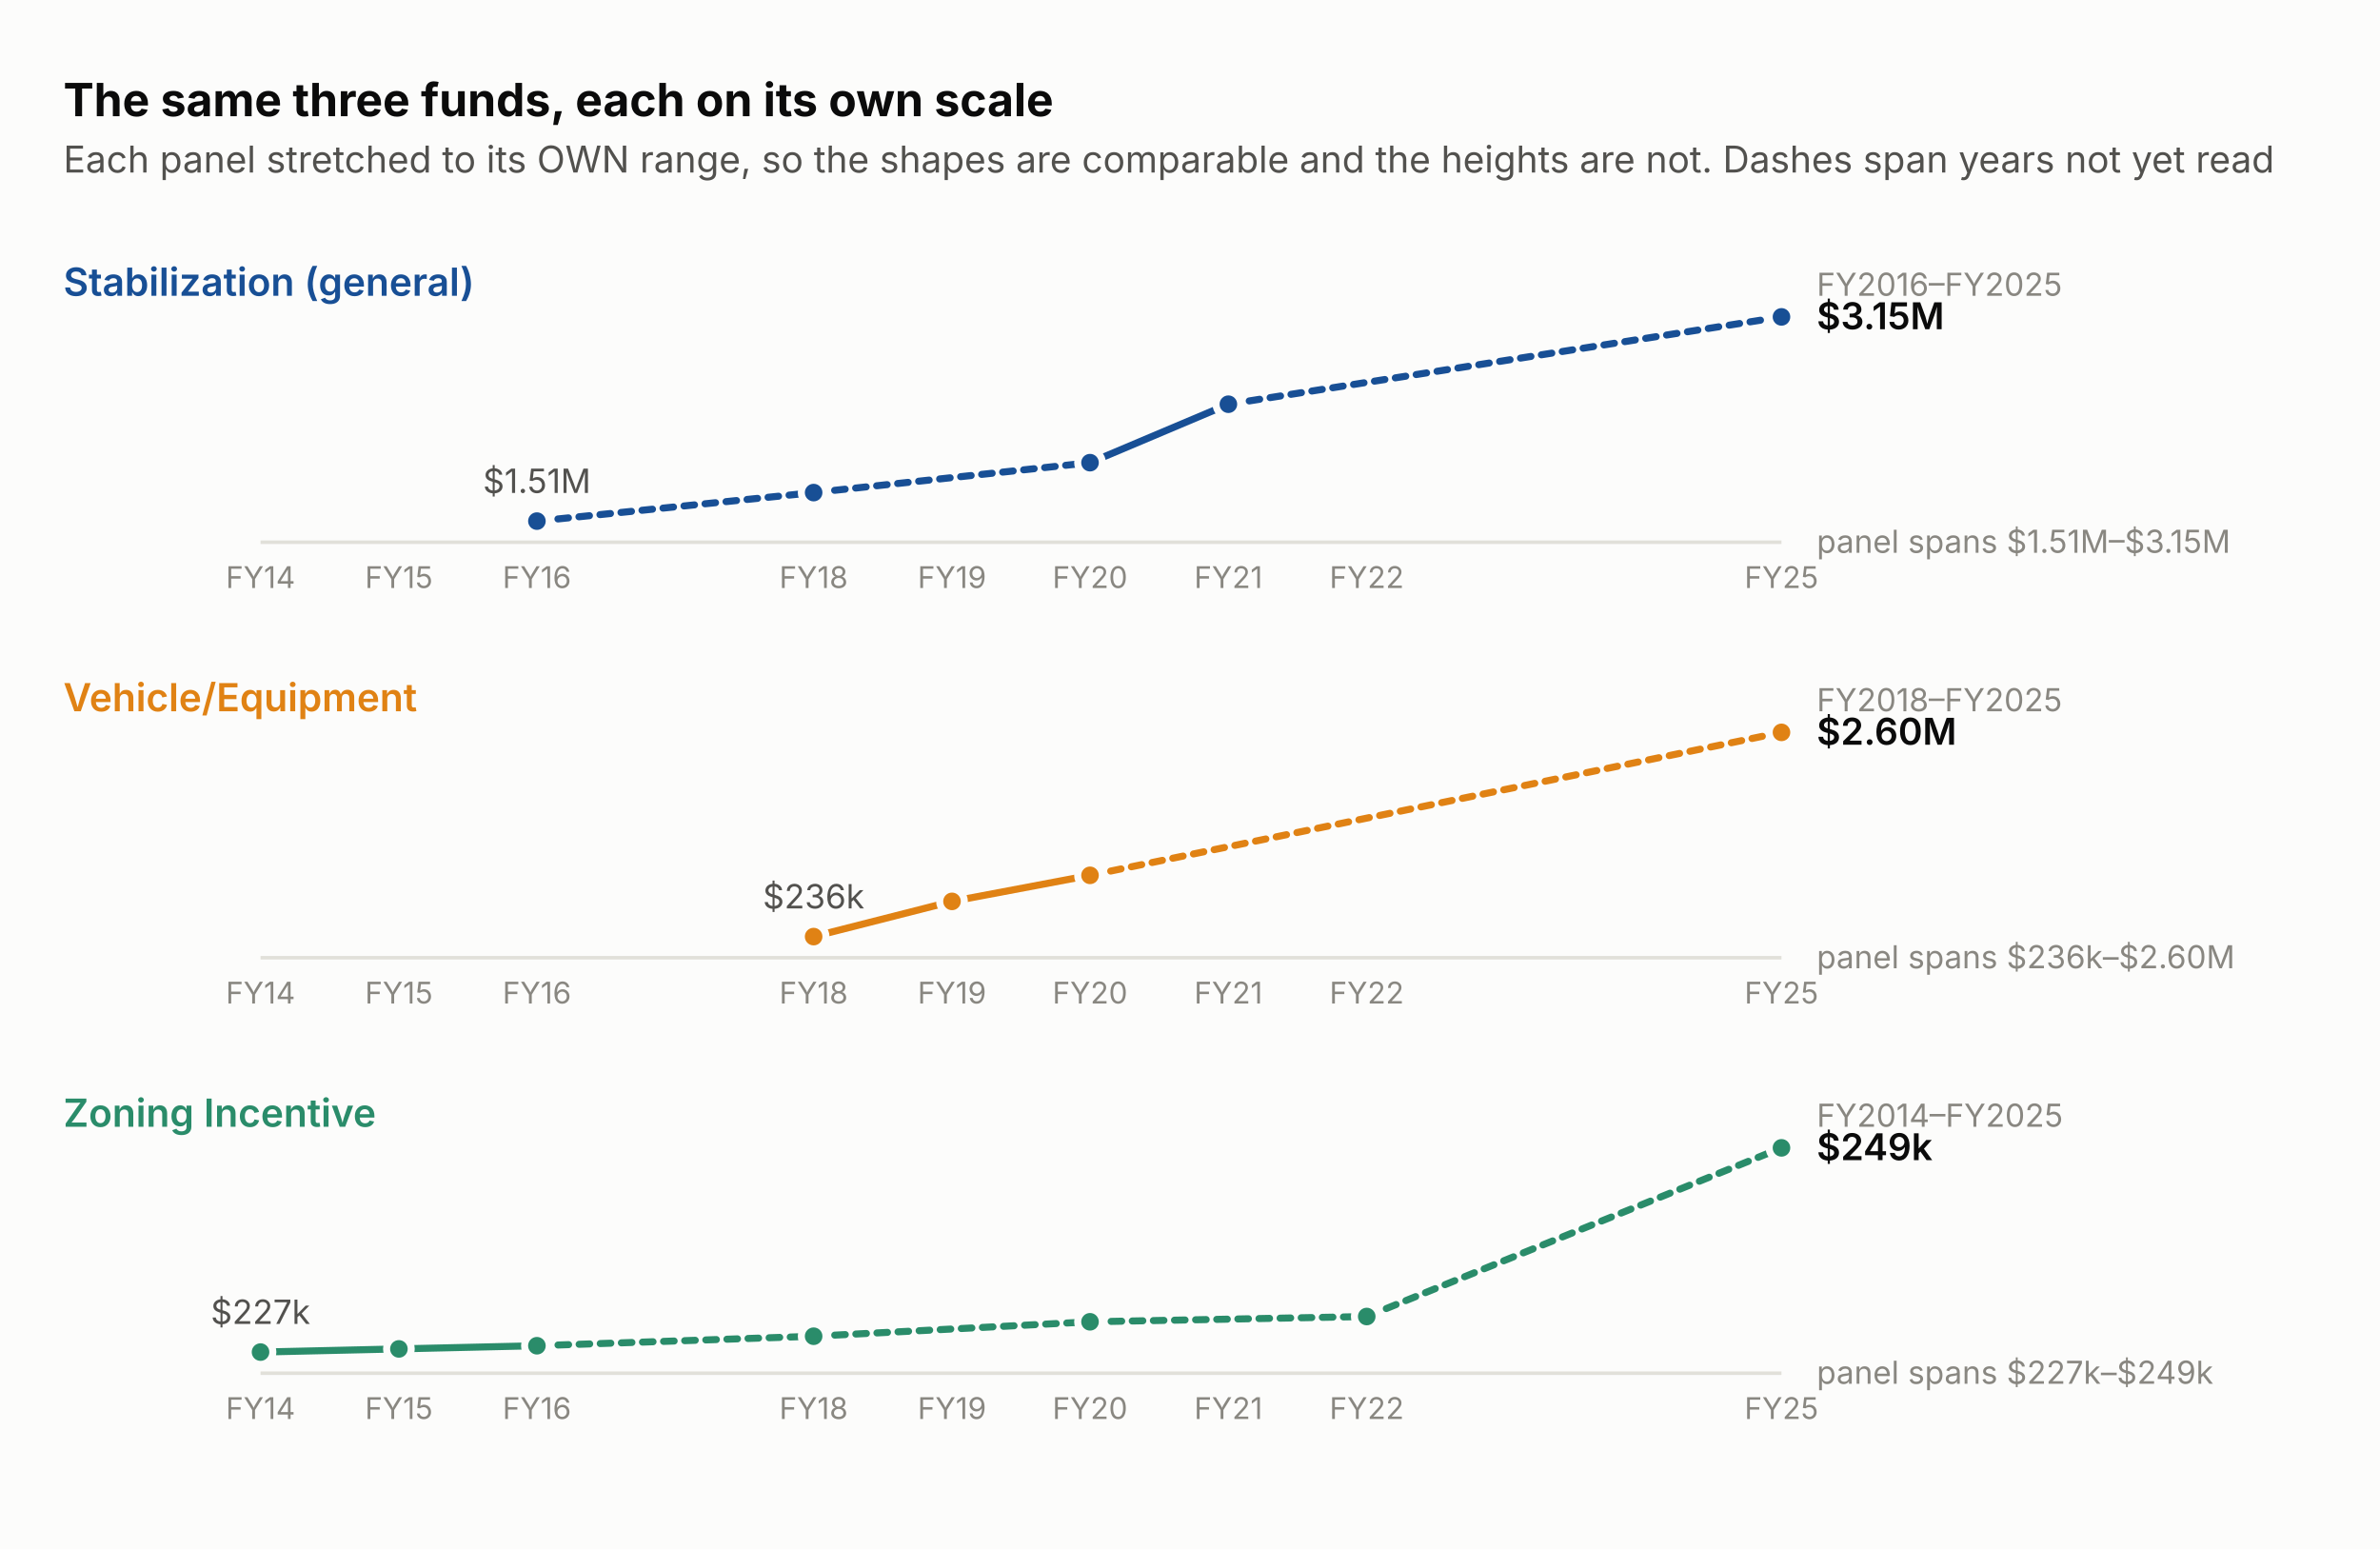
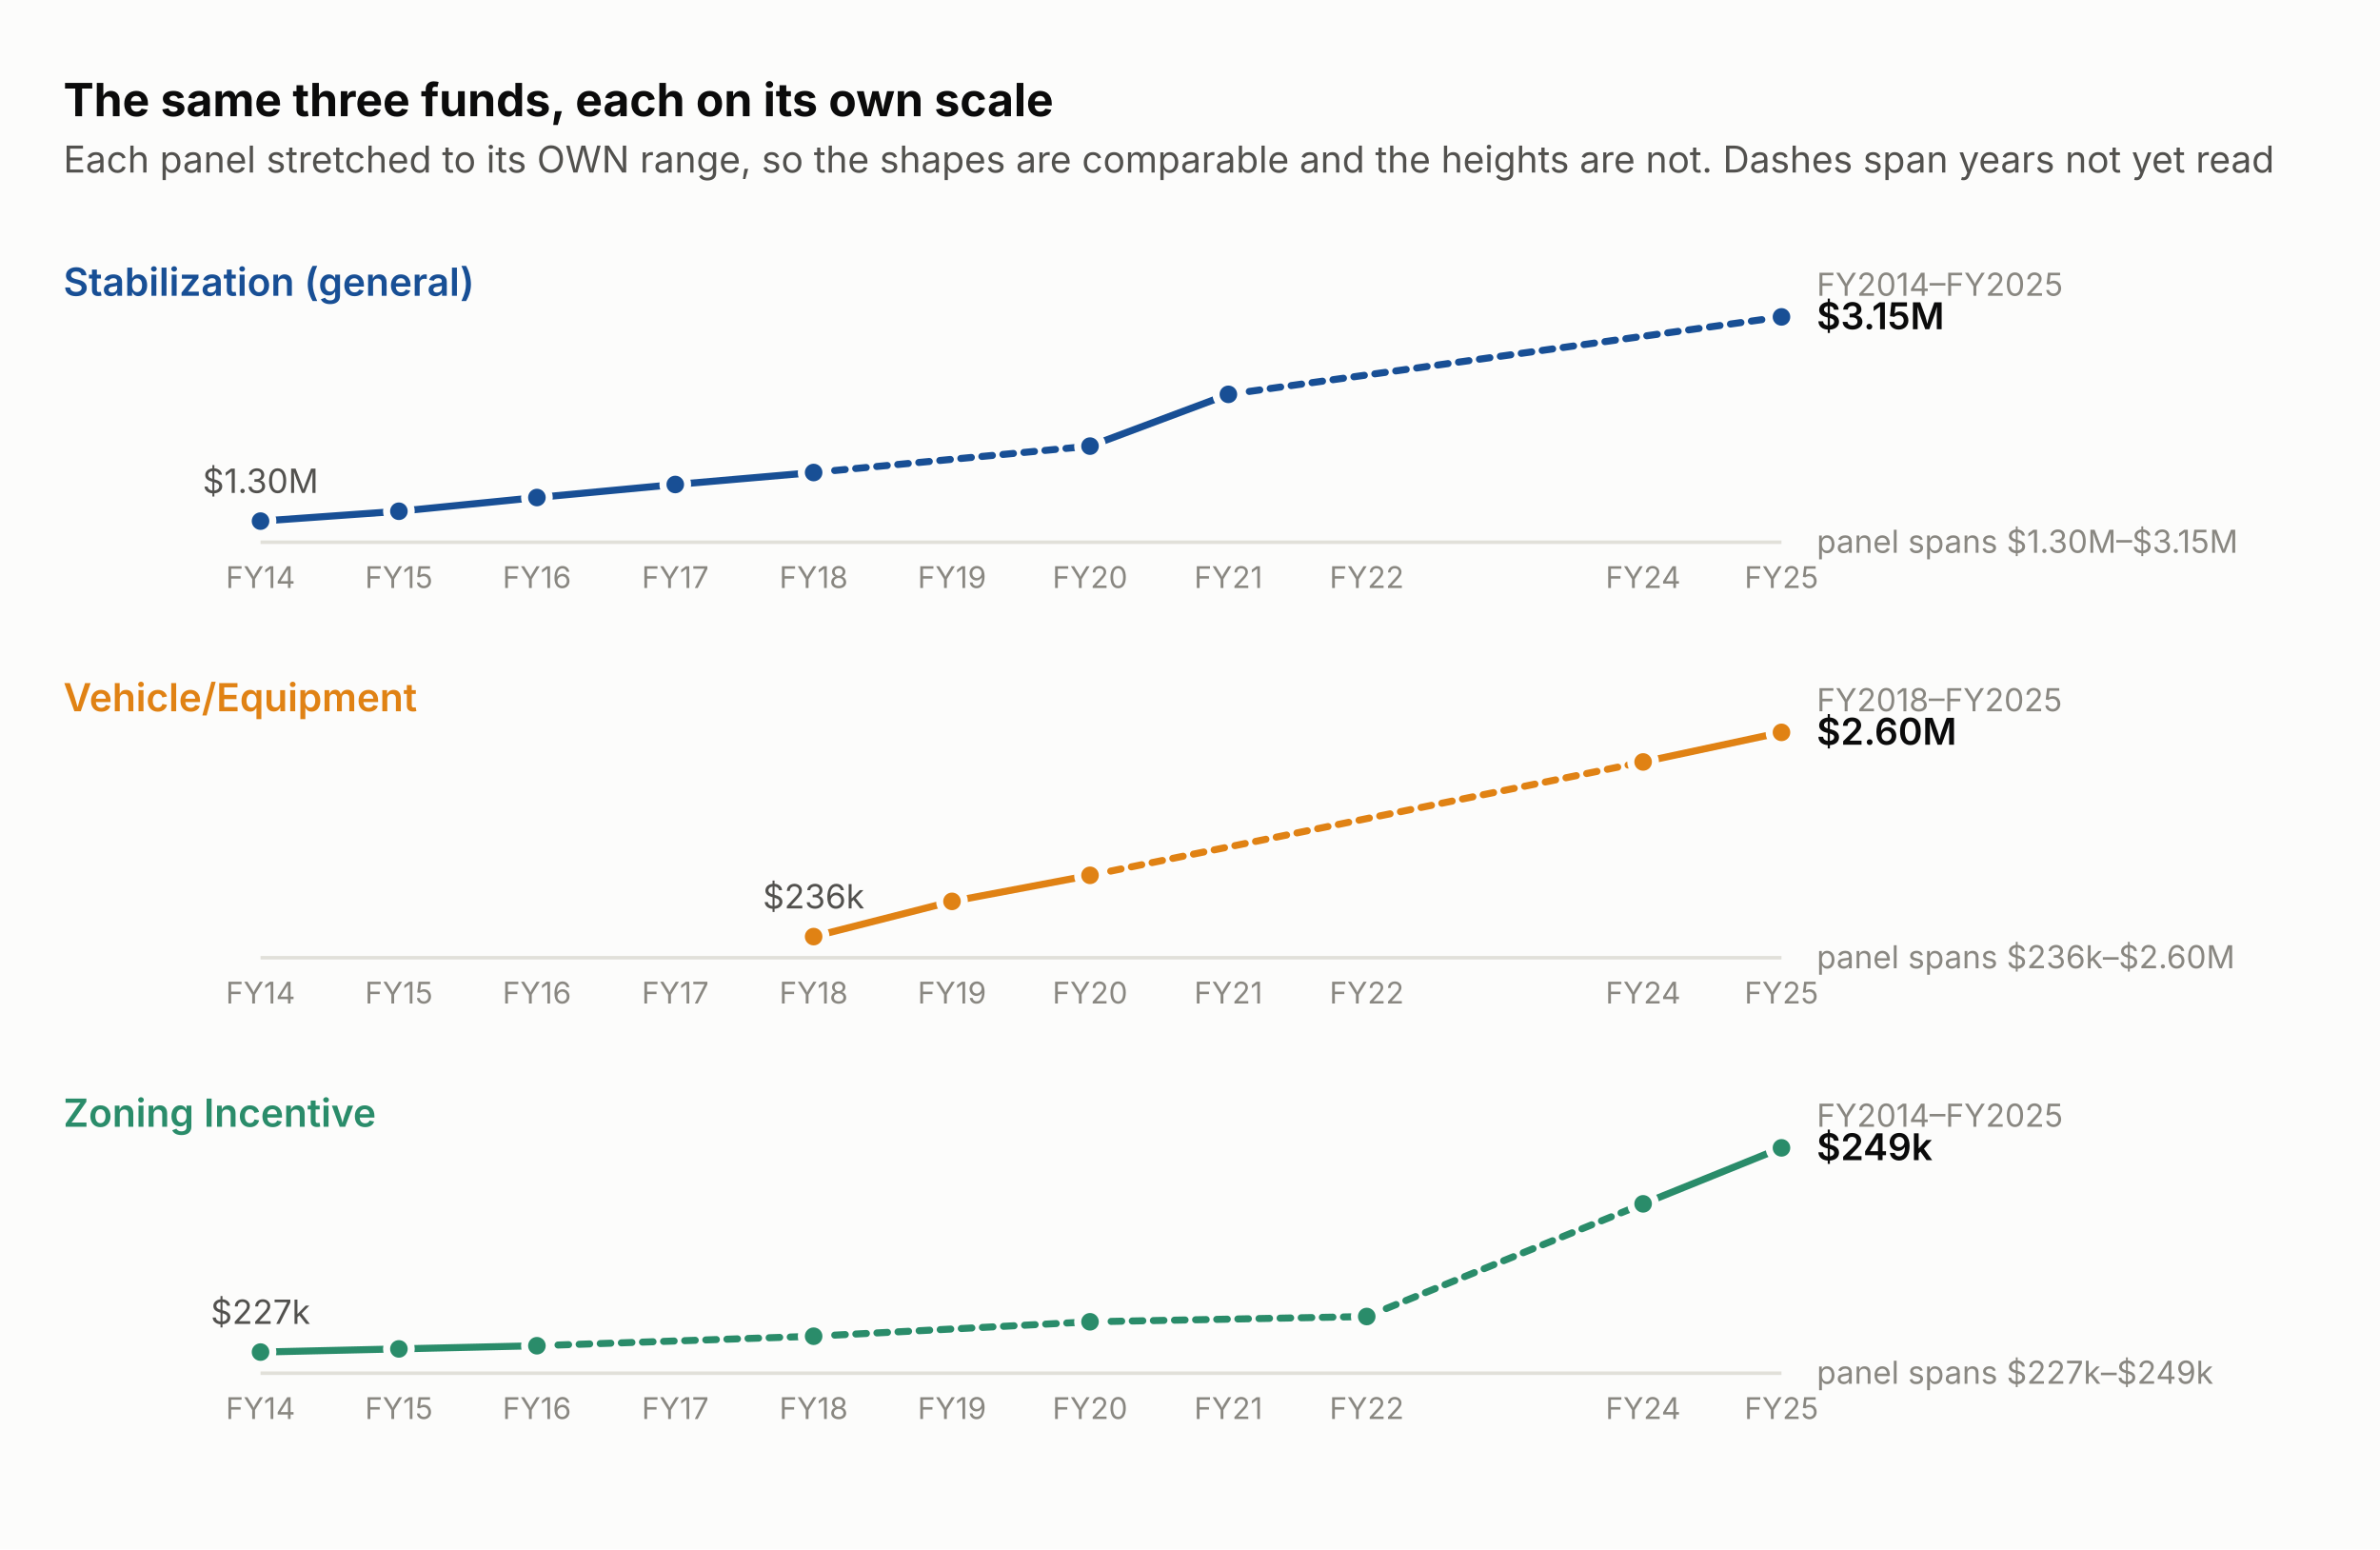
<svg xmlns="http://www.w3.org/2000/svg" viewBox="0 0 676 440" width="676" height="440" role="img" aria-label="The same three funds, each on its own scale. Each panel stretched to its OWN range, so the shapes are comparable and the heights are not. Dashes span years not yet read" font-family="system-ui, -apple-system, &quot;Segoe UI&quot;, sans-serif">
  <rect width="676" height="440" fill="#fcfcfb" />
  <g transform="translate(18,18)">
    <text x="0" y="15" font-size="13" font-weight="700" fill="#0b0b0b">The same three funds, each on its own scale</text>
    <text x="0" y="31" font-size="10.5" fill="#52514e">Each panel stretched to its OWN range, so the shapes are comparable and the heights are not. Dashes span years not yet read</text>
    <line x1="56" y1="136" x2="488" y2="136" stroke="#e1e0d9" stroke-width="1" />
    <text x="0" y="66" font-size="11" font-weight="600" fill="#184f95">Stabilization (general)</text>
-     <line x1="134.5" y1="130.0" x2="213.1" y2="121.9" stroke-width="2" stroke-linecap="round" stroke-dasharray="3 3" stroke="#184f95" />
-     <line x1="213.1" y1="121.9" x2="291.6" y2="113.4" stroke-width="2" stroke-linecap="round" stroke-dasharray="3 3" stroke="#184f95" />
-     <line x1="291.6" y1="113.4" x2="330.9" y2="96.8" stroke-width="2" stroke-linecap="round" stroke="#184f95" />
-     <line x1="330.9" y1="96.8" x2="488.0" y2="72.0" stroke-width="2" stroke-linecap="round" stroke-dasharray="3 3" stroke="#184f95" />
-     <circle cx="134.5" cy="130.0" r="3.5" fill="#184f95" stroke="#fcfcfb" stroke-width="2" />
-     <circle cx="213.1" cy="121.9" r="3.5" fill="#184f95" stroke="#fcfcfb" stroke-width="2" />
-     <circle cx="291.6" cy="113.4" r="3.5" fill="#184f95" stroke="#fcfcfb" stroke-width="2" />
-     <circle cx="330.9" cy="96.8" r="3.5" fill="#184f95" stroke="#fcfcfb" stroke-width="2" />
+     <line x1="56.0" y1="130.0" x2="95.3" y2="127.2" stroke-width="2" stroke-linecap="round" stroke="#184f95" />
+     <line x1="95.3" y1="127.2" x2="134.5" y2="123.3" stroke-width="2" stroke-linecap="round" stroke="#184f95" />
+     <line x1="134.5" y1="123.3" x2="173.8" y2="119.6" stroke-width="2" stroke-linecap="round" stroke="#184f95" />
+     <line x1="173.8" y1="119.6" x2="213.1" y2="116.2" stroke-width="2" stroke-linecap="round" stroke="#184f95" />
+     <line x1="213.1" y1="116.2" x2="291.6" y2="108.7" stroke-width="2" stroke-linecap="round" stroke-dasharray="3 3" stroke="#184f95" />
+     <line x1="291.6" y1="108.7" x2="330.9" y2="94.0" stroke-width="2" stroke-linecap="round" stroke="#184f95" />
+     <line x1="330.9" y1="94.0" x2="488.0" y2="72.0" stroke-width="2" stroke-linecap="round" stroke-dasharray="3 3" stroke="#184f95" />
+     <circle cx="56.0" cy="130.0" r="3.5" fill="#184f95" stroke="#fcfcfb" stroke-width="2" />
+     <circle cx="95.3" cy="127.2" r="3.5" fill="#184f95" stroke="#fcfcfb" stroke-width="2" />
+     <circle cx="134.5" cy="123.3" r="3.5" fill="#184f95" stroke="#fcfcfb" stroke-width="2" />
+     <circle cx="173.8" cy="119.6" r="3.5" fill="#184f95" stroke="#fcfcfb" stroke-width="2" />
+     <circle cx="213.1" cy="116.2" r="3.5" fill="#184f95" stroke="#fcfcfb" stroke-width="2" />
+     <circle cx="291.6" cy="108.7" r="3.5" fill="#184f95" stroke="#fcfcfb" stroke-width="2" />
+     <circle cx="330.9" cy="94.0" r="3.5" fill="#184f95" stroke="#fcfcfb" stroke-width="2" />
    <circle cx="488.0" cy="72.0" r="3.5" fill="#184f95" stroke="#fcfcfb" stroke-width="2" />
-     <text x="134.5" y="122.0" font-size="9.5" text-anchor="middle" fill="#52514e">$1.51M</text>
+     <text x="56.0" y="122.0" font-size="9.5" text-anchor="middle" fill="#52514e">$1.30M</text>
    <text x="498.0" y="75.5" font-size="10.5" font-weight="600" fill="#0b0b0b">$3.15M</text>
-     <text x="498" y="66" font-size="9" fill="#898781">FY2016–FY2025</text>
-     <text x="498" y="139" font-size="9" fill="#898781">panel spans $1.51M–$3.15M</text>
+     <text x="498" y="66" font-size="9" fill="#898781">FY2014–FY2025</text>
+     <text x="498" y="139" font-size="9" fill="#898781">panel spans $1.30M–$3.15M</text>
    <text x="56.0" y="149" font-size="8.5" text-anchor="middle" fill="#898781">FY14</text>
    <text x="95.3" y="149" font-size="8.5" text-anchor="middle" fill="#898781">FY15</text>
    <text x="134.5" y="149" font-size="8.5" text-anchor="middle" fill="#898781">FY16</text>
+     <text x="173.8" y="149" font-size="8.5" text-anchor="middle" fill="#898781">FY17</text>
    <text x="213.1" y="149" font-size="8.5" text-anchor="middle" fill="#898781">FY18</text>
    <text x="252.4" y="149" font-size="8.5" text-anchor="middle" fill="#898781">FY19</text>
    <text x="291.6" y="149" font-size="8.5" text-anchor="middle" fill="#898781">FY20</text>
    <text x="330.9" y="149" font-size="8.5" text-anchor="middle" fill="#898781">FY21</text>
    <text x="370.2" y="149" font-size="8.5" text-anchor="middle" fill="#898781">FY22</text>
+     <text x="448.7" y="149" font-size="8.5" text-anchor="middle" fill="#898781">FY24</text>
    <text x="488.0" y="149" font-size="8.5" text-anchor="middle" fill="#898781">FY25</text>
    <line x1="56" y1="254" x2="488" y2="254" stroke="#e1e0d9" stroke-width="1" />
    <text x="0" y="184" font-size="11" font-weight="600" fill="#e08214">Vehicle/Equipment</text>
    <line x1="213.1" y1="248.0" x2="252.4" y2="238.0" stroke-width="2" stroke-linecap="round" stroke="#e08214" />
    <line x1="252.4" y1="238.0" x2="291.6" y2="230.6" stroke-width="2" stroke-linecap="round" stroke="#e08214" />
-     <line x1="291.6" y1="230.6" x2="488.0" y2="190.0" stroke-width="2" stroke-linecap="round" stroke-dasharray="3 3" stroke="#e08214" />
+     <line x1="291.6" y1="230.6" x2="448.7" y2="198.4" stroke-width="2" stroke-linecap="round" stroke-dasharray="3 3" stroke="#e08214" />
+     <line x1="448.7" y1="198.4" x2="488.0" y2="190.0" stroke-width="2" stroke-linecap="round" stroke="#e08214" />
    <circle cx="213.1" cy="248.0" r="3.5" fill="#e08214" stroke="#fcfcfb" stroke-width="2" />
    <circle cx="252.4" cy="238.0" r="3.5" fill="#e08214" stroke="#fcfcfb" stroke-width="2" />
    <circle cx="291.6" cy="230.6" r="3.5" fill="#e08214" stroke="#fcfcfb" stroke-width="2" />
+     <circle cx="448.7" cy="198.4" r="3.5" fill="#e08214" stroke="#fcfcfb" stroke-width="2" />
    <circle cx="488.0" cy="190.0" r="3.5" fill="#e08214" stroke="#fcfcfb" stroke-width="2" />
    <text x="213.1" y="240.0" font-size="9.5" text-anchor="middle" fill="#52514e">$236k</text>
    <text x="498.0" y="193.5" font-size="10.5" font-weight="600" fill="#0b0b0b">$2.60M</text>
    <text x="498" y="184" font-size="9" fill="#898781">FY2018–FY2025</text>
    <text x="498" y="257" font-size="9" fill="#898781">panel spans $236k–$2.60M</text>
    <text x="56.0" y="267" font-size="8.5" text-anchor="middle" fill="#898781">FY14</text>
    <text x="95.3" y="267" font-size="8.5" text-anchor="middle" fill="#898781">FY15</text>
    <text x="134.5" y="267" font-size="8.5" text-anchor="middle" fill="#898781">FY16</text>
+     <text x="173.8" y="267" font-size="8.5" text-anchor="middle" fill="#898781">FY17</text>
    <text x="213.1" y="267" font-size="8.5" text-anchor="middle" fill="#898781">FY18</text>
    <text x="252.4" y="267" font-size="8.5" text-anchor="middle" fill="#898781">FY19</text>
    <text x="291.6" y="267" font-size="8.5" text-anchor="middle" fill="#898781">FY20</text>
    <text x="330.9" y="267" font-size="8.5" text-anchor="middle" fill="#898781">FY21</text>
    <text x="370.2" y="267" font-size="8.5" text-anchor="middle" fill="#898781">FY22</text>
+     <text x="448.7" y="267" font-size="8.5" text-anchor="middle" fill="#898781">FY24</text>
    <text x="488.0" y="267" font-size="8.5" text-anchor="middle" fill="#898781">FY25</text>
    <line x1="56" y1="372" x2="488" y2="372" stroke="#e1e0d9" stroke-width="1" />
    <text x="0" y="302" font-size="11" font-weight="600" fill="#2a8c6a">Zoning Incentive</text>
    <line x1="56.0" y1="366.0" x2="95.3" y2="365.1" stroke-width="2" stroke-linecap="round" stroke="#2a8c6a" />
    <line x1="95.3" y1="365.1" x2="134.5" y2="364.2" stroke-width="2" stroke-linecap="round" stroke="#2a8c6a" />
    <line x1="134.5" y1="364.2" x2="213.1" y2="361.5" stroke-width="2" stroke-linecap="round" stroke-dasharray="3 3" stroke="#2a8c6a" />
    <line x1="213.1" y1="361.5" x2="291.6" y2="357.4" stroke-width="2" stroke-linecap="round" stroke-dasharray="3 3" stroke="#2a8c6a" />
    <line x1="291.6" y1="357.4" x2="370.2" y2="355.9" stroke-width="2" stroke-linecap="round" stroke-dasharray="3 3" stroke="#2a8c6a" />
-     <line x1="370.2" y1="355.9" x2="488.0" y2="308.0" stroke-width="2" stroke-linecap="round" stroke-dasharray="3 3" stroke="#2a8c6a" />
+     <line x1="370.2" y1="355.9" x2="448.7" y2="323.9" stroke-width="2" stroke-linecap="round" stroke-dasharray="3 3" stroke="#2a8c6a" />
+     <line x1="448.7" y1="323.9" x2="488.0" y2="308.0" stroke-width="2" stroke-linecap="round" stroke="#2a8c6a" />
    <circle cx="56.0" cy="366.0" r="3.5" fill="#2a8c6a" stroke="#fcfcfb" stroke-width="2" />
    <circle cx="95.3" cy="365.1" r="3.5" fill="#2a8c6a" stroke="#fcfcfb" stroke-width="2" />
    <circle cx="134.5" cy="364.2" r="3.5" fill="#2a8c6a" stroke="#fcfcfb" stroke-width="2" />
    <circle cx="213.1" cy="361.5" r="3.5" fill="#2a8c6a" stroke="#fcfcfb" stroke-width="2" />
    <circle cx="291.6" cy="357.4" r="3.5" fill="#2a8c6a" stroke="#fcfcfb" stroke-width="2" />
    <circle cx="370.2" cy="355.9" r="3.5" fill="#2a8c6a" stroke="#fcfcfb" stroke-width="2" />
+     <circle cx="448.7" cy="323.9" r="3.5" fill="#2a8c6a" stroke="#fcfcfb" stroke-width="2" />
    <circle cx="488.0" cy="308.0" r="3.5" fill="#2a8c6a" stroke="#fcfcfb" stroke-width="2" />
    <text x="56.0" y="358.0" font-size="9.5" text-anchor="middle" fill="#52514e">$227k</text>
    <text x="498.0" y="311.5" font-size="10.5" font-weight="600" fill="#0b0b0b">$249k</text>
    <text x="498" y="302" font-size="9" fill="#898781">FY2014–FY2025</text>
    <text x="498" y="375" font-size="9" fill="#898781">panel spans $227k–$249k</text>
    <text x="56.0" y="385" font-size="8.5" text-anchor="middle" fill="#898781">FY14</text>
    <text x="95.3" y="385" font-size="8.5" text-anchor="middle" fill="#898781">FY15</text>
    <text x="134.5" y="385" font-size="8.5" text-anchor="middle" fill="#898781">FY16</text>
+     <text x="173.8" y="385" font-size="8.5" text-anchor="middle" fill="#898781">FY17</text>
    <text x="213.1" y="385" font-size="8.5" text-anchor="middle" fill="#898781">FY18</text>
    <text x="252.4" y="385" font-size="8.5" text-anchor="middle" fill="#898781">FY19</text>
    <text x="291.6" y="385" font-size="8.5" text-anchor="middle" fill="#898781">FY20</text>
    <text x="330.9" y="385" font-size="8.5" text-anchor="middle" fill="#898781">FY21</text>
    <text x="370.2" y="385" font-size="8.5" text-anchor="middle" fill="#898781">FY22</text>
+     <text x="448.7" y="385" font-size="8.5" text-anchor="middle" fill="#898781">FY24</text>
    <text x="488.0" y="385" font-size="8.5" text-anchor="middle" fill="#898781">FY25</text>
  </g>
</svg>
